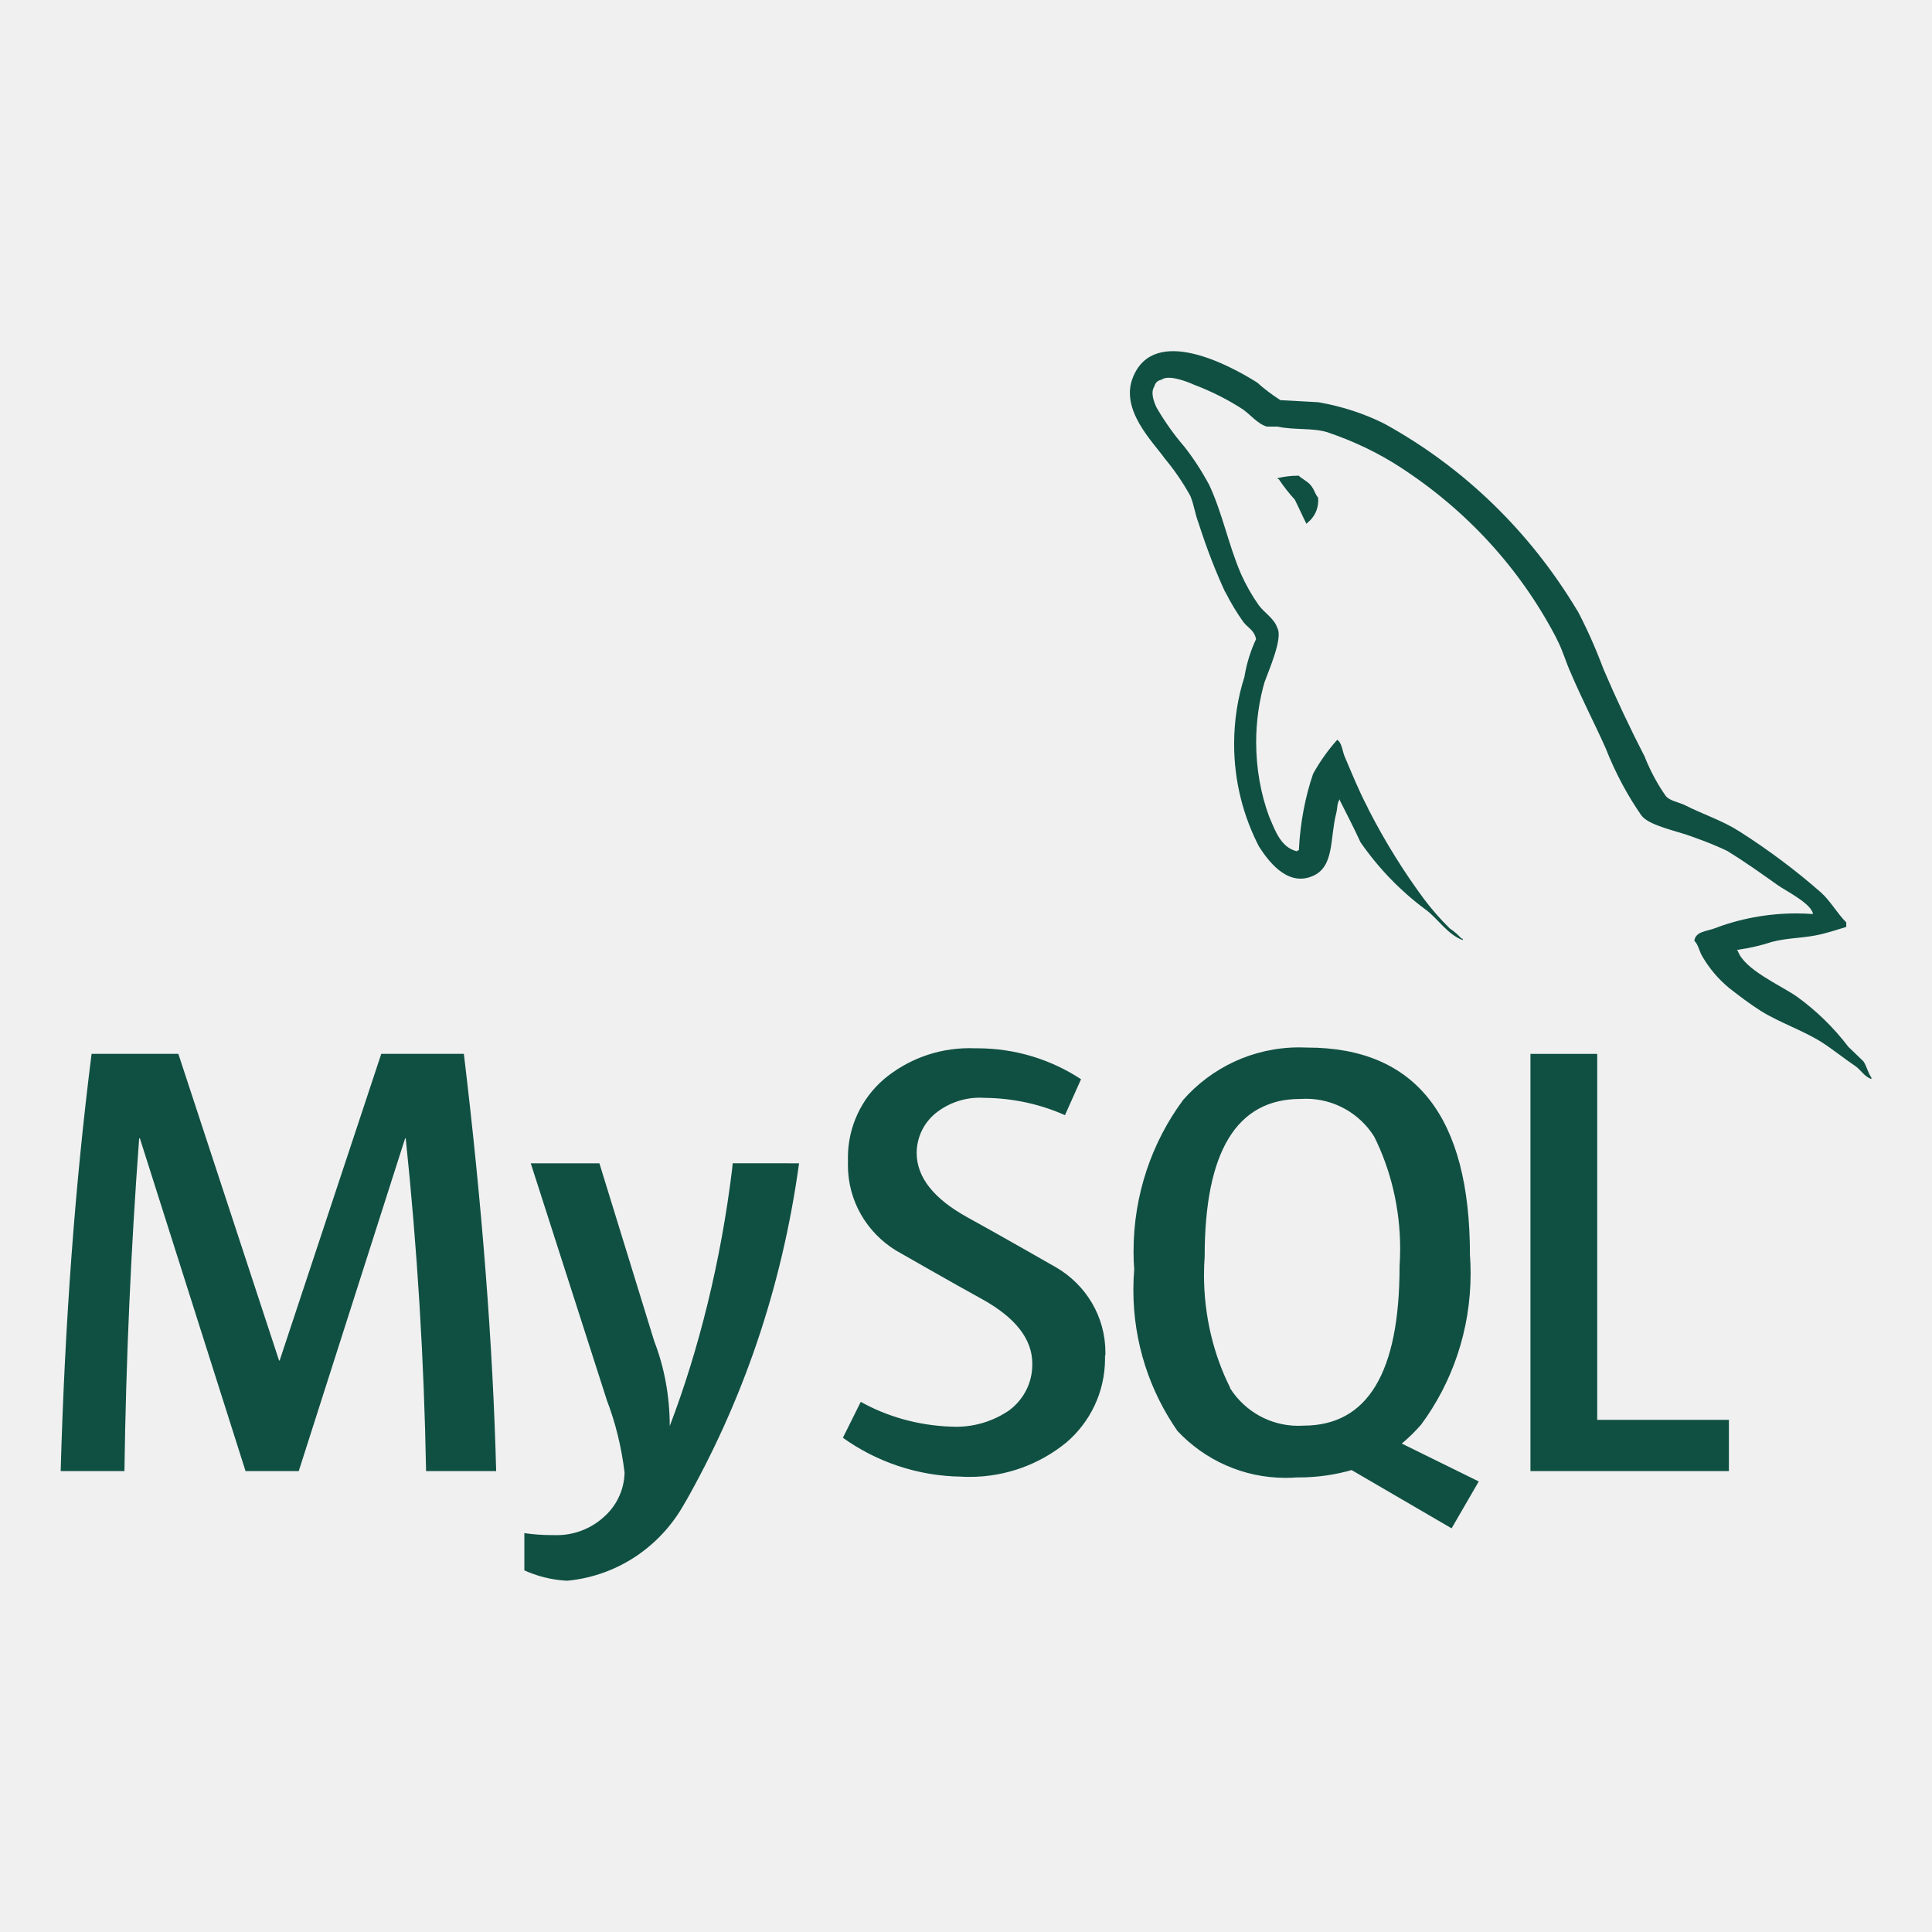
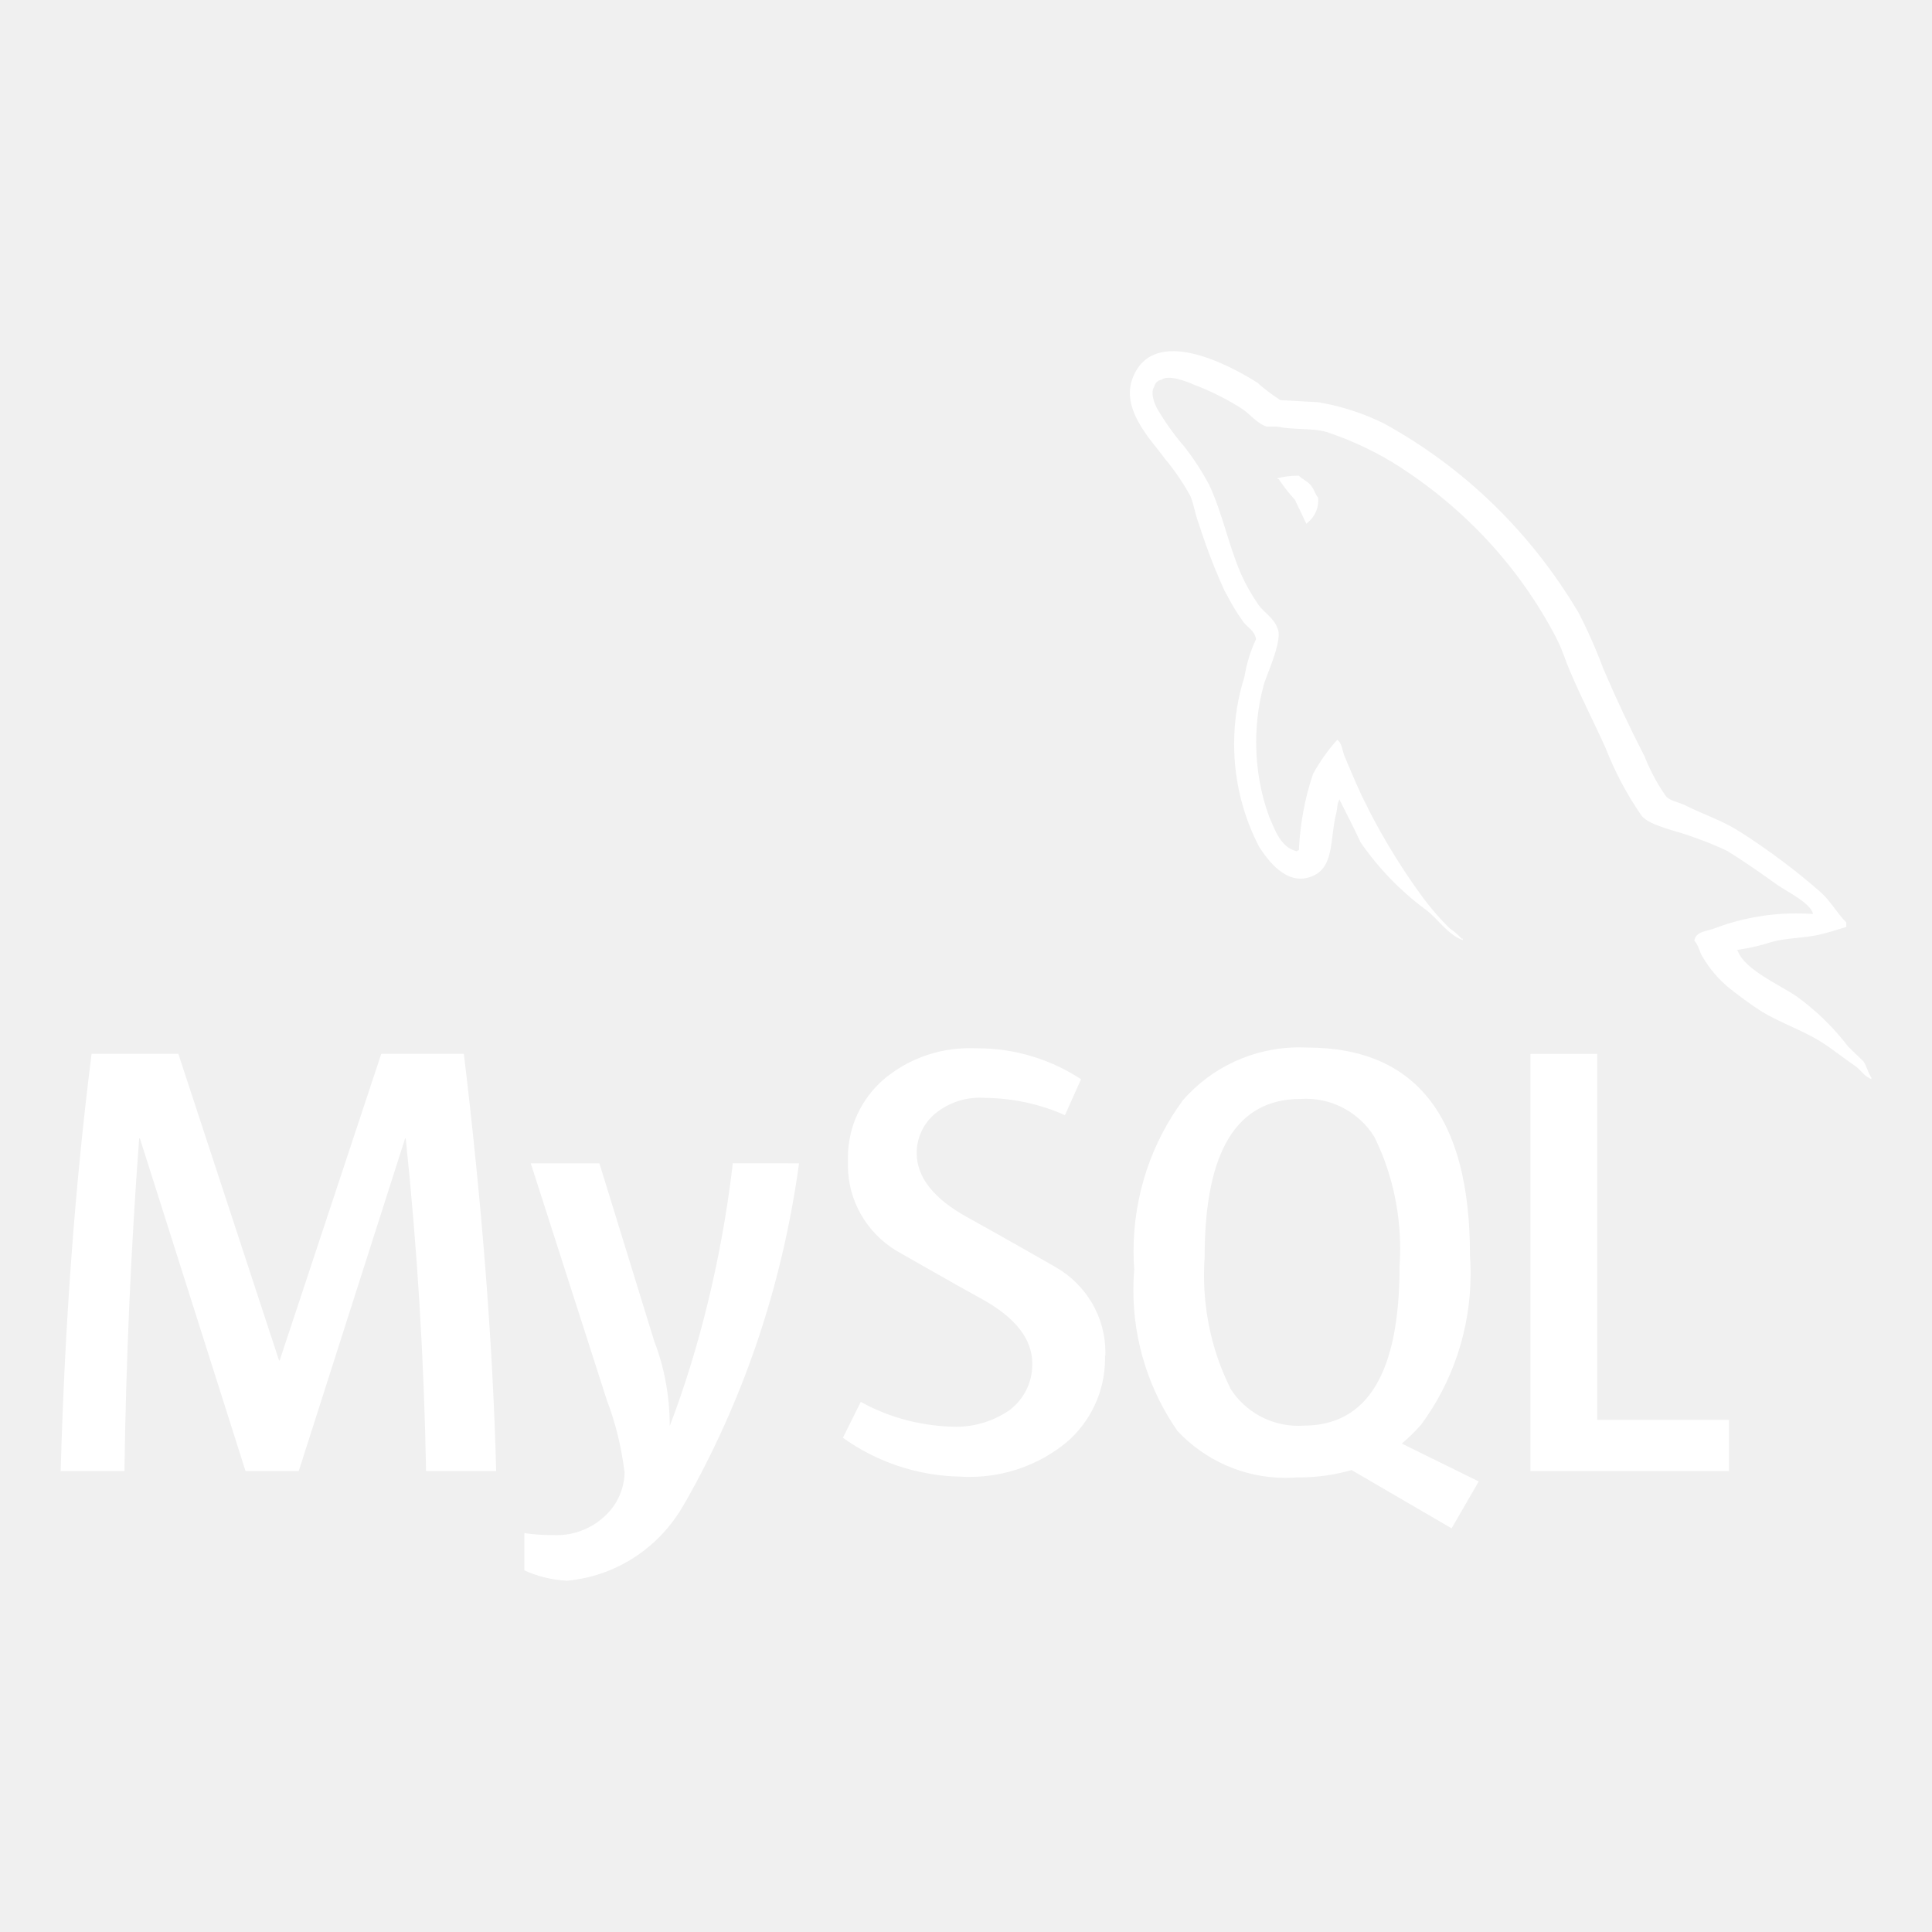
- <svg xmlns="http://www.w3.org/2000/svg" fill="#105043" viewBox="0 0 32 32" version="1.1">
+ <svg xmlns="http://www.w3.org/2000/svg" fill="#ffffff" viewBox="0 0 32 32" version="1.1">
  <g id="SVGRepo_bgCarrier" stroke-width="0" />
  <g id="SVGRepo_tracerCarrier" stroke-linecap="round" stroke-linejoin="round" />
  <g id="SVGRepo_iconCarrier">
    <path d="M30.026 15.139c-0.082-0.006-0.177-0.010-0.273-0.010-0.484 0-0.947 0.090-1.373 0.254l0.026-0.009c-0.125 0.050-0.325 0.050-0.342 0.209 0.069 0.066 0.079 0.175 0.137 0.267 0.117 0.198 0.261 0.366 0.429 0.506l0.003 0.003c0.175 0.137 0.35 0.27 0.534 0.387 0.325 0.2 0.694 0.319 1.012 0.52 0.181 0.117 0.366 0.266 0.55 0.391 0.091 0.062 0.15 0.175 0.267 0.215v-0.025c-0.057-0.075-0.075-0.184-0.131-0.267-0.084-0.084-0.167-0.159-0.25-0.241-0.248-0.325-0.535-0.603-0.857-0.835l-0.012-0.008c-0.267-0.182-0.852-0.437-0.962-0.744l-0.016-0.018c0.218-0.031 0.412-0.077 0.599-0.139l-0.024 0.007c0.284-0.075 0.544-0.059 0.837-0.132 0.132-0.034 0.266-0.075 0.4-0.117v-0.075c-0.15-0.15-0.262-0.354-0.417-0.494-0.409-0.36-0.86-0.698-1.335-1.002l-0.045-0.027c-0.262-0.167-0.595-0.275-0.871-0.417-0.1-0.050-0.267-0.075-0.325-0.159-0.13-0.185-0.245-0.397-0.336-0.621l-0.008-0.022q-0.368-0.714-0.684-1.453c-0.144-0.383-0.287-0.697-0.448-1.001l0.023 0.047c-0.786-1.319-1.881-2.379-3.188-3.102l-0.043-0.022c-0.309-0.153-0.668-0.272-1.045-0.339l-0.025-0.004c-0.209-0.010-0.417-0.025-0.625-0.034-0.146-0.094-0.272-0.19-0.39-0.296l0.003 0.003c-0.475-0.3-1.704-0.95-2.054-0.090-0.225 0.542 0.334 1.077 0.527 1.352 0.154 0.183 0.294 0.388 0.415 0.605l0.010 0.020c0.059 0.145 0.075 0.294 0.134 0.445 0.145 0.452 0.292 0.823 0.459 1.182l-0.026-0.062c0.099 0.199 0.202 0.368 0.317 0.528l-0.008-0.012c0.067 0.091 0.182 0.134 0.209 0.284-0.086 0.181-0.153 0.391-0.19 0.61l-0.002 0.014c-0.108 0.332-0.171 0.715-0.171 1.112 0 0.621 0.153 1.206 0.423 1.72l-0.010-0.020c0.134 0.207 0.452 0.667 0.878 0.491 0.375-0.15 0.292-0.625 0.4-1.043 0.025-0.1 0.009-0.166 0.060-0.234v0.019c0.117 0.235 0.235 0.459 0.342 0.694 0.302 0.435 0.661 0.805 1.071 1.11l0.013 0.009c0.2 0.15 0.359 0.41 0.609 0.502v-0.025h-0.019c-0.057-0.062-0.12-0.117-0.189-0.164l-0.004-0.002c-0.155-0.152-0.299-0.316-0.429-0.489l-0.008-0.011c-0.326-0.44-0.636-0.938-0.905-1.461l-0.029-0.061c-0.137-0.262-0.252-0.545-0.362-0.804-0.050-0.1-0.050-0.25-0.134-0.3-0.148 0.166-0.281 0.351-0.392 0.55l-0.008 0.016c-0.128 0.373-0.212 0.804-0.234 1.251l-0 0.011c-0.034 0.009-0.017 0-0.034 0.018-0.267-0.065-0.359-0.342-0.459-0.575-0.136-0.366-0.215-0.79-0.215-1.231 0-0.356 0.051-0.7 0.147-1.025l-0.006 0.026c0.059-0.175 0.309-0.727 0.209-0.895-0.052-0.159-0.217-0.25-0.309-0.379-0.109-0.154-0.209-0.329-0.292-0.514l-0.008-0.020c-0.2-0.467-0.3-0.985-0.517-1.452-0.131-0.244-0.269-0.454-0.424-0.65l0.007 0.009c-0.165-0.191-0.317-0.404-0.449-0.63l-0.011-0.020c-0.041-0.091-0.1-0.242-0.034-0.342 0.012-0.058 0.058-0.103 0.117-0.112l0.001-0c0.11-0.090 0.419 0.027 0.527 0.077 0.317 0.12 0.59 0.261 0.843 0.427l-0.016-0.010c0.117 0.082 0.244 0.241 0.394 0.282h0.175c0.267 0.059 0.569 0.018 0.819 0.091 0.459 0.155 0.856 0.349 1.223 0.587l-0.021-0.013c1.104 0.713 1.988 1.677 2.586 2.816l0.020 0.041c0.1 0.192 0.144 0.369 0.235 0.569 0.175 0.412 0.391 0.829 0.569 1.227 0.169 0.428 0.369 0.798 0.607 1.139l-0.012-0.018c0.125 0.175 0.627 0.266 0.852 0.357 0.237 0.083 0.427 0.162 0.611 0.251l-0.037-0.016c0.287 0.175 0.567 0.375 0.837 0.567 0.137 0.095 0.554 0.304 0.579 0.472zM18.302 22.452c0 0.015 0.001 0.032 0.001 0.049 0 0.558-0.249 1.057-0.643 1.393l-0.003 0.002c-0.432 0.352-0.989 0.566-1.596 0.566-0.047 0-0.094-0.001-0.14-0.004l0.006 0c-0.739-0.010-1.419-0.25-1.976-0.651l0.010 0.007 0.296-0.595c0.429 0.24 0.939 0.389 1.481 0.41l0.006 0c0.027 0.002 0.058 0.003 0.090 0.003 0.332 0 0.641-0.104 0.894-0.281l-0.005 0.003c0.229-0.174 0.375-0.446 0.375-0.752 0-0.006-0-0.011-0-0.017v0.001c0-0.412-0.287-0.762-0.81-1.056-0.485-0.266-1.453-0.821-1.453-0.821-0.478-0.296-0.791-0.817-0.791-1.411 0-0.021 0-0.042 0.001-0.063l-0 0.003c-0.001-0.019-0.001-0.041-0.001-0.063 0-0.515 0.227-0.977 0.586-1.291l0.002-0.002c0.382-0.324 0.881-0.521 1.426-0.521 0.035 0 0.069 0.001 0.103 0.002l-0.005-0c0.009-0 0.020-0 0.031-0 0.639 0 1.234 0.191 1.73 0.52l-0.012-0.007-0.266 0.595c-0.391-0.176-0.847-0.282-1.327-0.287l-0.002-0c-0.024-0.002-0.051-0.003-0.079-0.003-0.28 0-0.538 0.098-0.74 0.262l0.002-0.002c-0.189 0.157-0.309 0.392-0.31 0.655v0c0 0.41 0.292 0.762 0.832 1.062 0.491 0.269 1.483 0.837 1.483 0.837 0.488 0.287 0.811 0.809 0.811 1.407 0 0.018-0 0.037-0.001 0.055l0-0.003zM20.374 22.983c-0.273-0.545-0.432-1.187-0.432-1.866 0-0.107 0.004-0.213 0.012-0.317l-0.001 0.014q0-2.611 1.587-2.612c0.026-0.002 0.057-0.003 0.089-0.003 0.475 0 0.892 0.248 1.129 0.622l0.003 0.005c0.271 0.542 0.43 1.182 0.43 1.858 0 0.104-0.004 0.207-0.011 0.309l0.001-0.014q0 2.632-1.587 2.634c-0.027 0.002-0.058 0.003-0.089 0.003-0.475 0-0.893-0.248-1.13-0.622l-0.003-0.005zM24.488 24.535l-1.27-0.625c0.116-0.097 0.22-0.199 0.316-0.309l0.003-0.003c0.513-0.692 0.821-1.563 0.821-2.505 0-0.109-0.004-0.217-0.012-0.324l0.001 0.014q0-3.43-2.693-3.432c-0.040-0.002-0.087-0.003-0.134-0.003-0.767 0-1.456 0.337-1.925 0.872l-0.002 0.003c-0.511 0.692-0.818 1.562-0.818 2.504 0 0.106 0.004 0.211 0.012 0.315l-0.001-0.014c-0.009 0.101-0.014 0.219-0.014 0.338 0 0.874 0.274 1.684 0.74 2.349l-0.009-0.013c0.449 0.478 1.086 0.776 1.791 0.776 0.066 0 0.131-0.003 0.195-0.008l-0.009 0.001c0.009 0 0.021 0 0.032 0 0.311 0 0.612-0.045 0.897-0.128l-0.022 0.006 1.656 0.965 0.45-0.777zM28.636 24.366h-3.287v-6.91h1.106v6.061h2.181zM13.235 19.268c-0.287 2.084-0.944 3.965-1.905 5.65l0.040-0.077c-0.385 0.741-1.113 1.257-1.968 1.34l-0.010 0.001c-0.259-0.014-0.5-0.076-0.719-0.177l0.012 0.005v-0.617c0.137 0.021 0.295 0.033 0.456 0.033 0.009 0 0.018-0 0.028-0h-0.001c0.016 0.001 0.034 0.001 0.052 0.001 0.289 0 0.554-0.105 0.758-0.28l-0.002 0.001c0.22-0.181 0.361-0.451 0.369-0.755l0-0.001c-0.053-0.438-0.154-0.837-0.299-1.214l0.012 0.034-1.267-3.944h1.137l0.909 2.949c0.162 0.416 0.256 0.898 0.256 1.401 0 0.001 0 0.002 0 0.002v-0c0.482-1.262 0.848-2.734 1.034-4.261l0.009-0.092zM8.215 24.366h-1.158q-0.049-2.761-0.337-5.511h-0.010l-1.762 5.511h-0.881l-1.75-5.511h-0.012q-0.205 2.751-0.244 5.511h-1.056q0.103-3.685 0.512-6.911h1.437l1.668 5.079h0.010l1.683-5.079h1.368q0.454 3.777 0.535 6.911zM21.505 7.879c-0.002 0-0.005-0-0.008-0-0.119 0-0.234 0.015-0.344 0.043l0.010-0.002v0.016h0.017c0.086 0.128 0.174 0.239 0.269 0.343l-0.002-0.002c0.067 0.134 0.125 0.267 0.192 0.4l0.017-0.019c0.109-0.086 0.178-0.218 0.178-0.366 0-0.018-0.001-0.035-0.003-0.053l0 0.002c-0.050-0.059-0.057-0.117-0.1-0.175-0.050-0.084-0.157-0.125-0.225-0.191z" />
  </g>
</svg>
